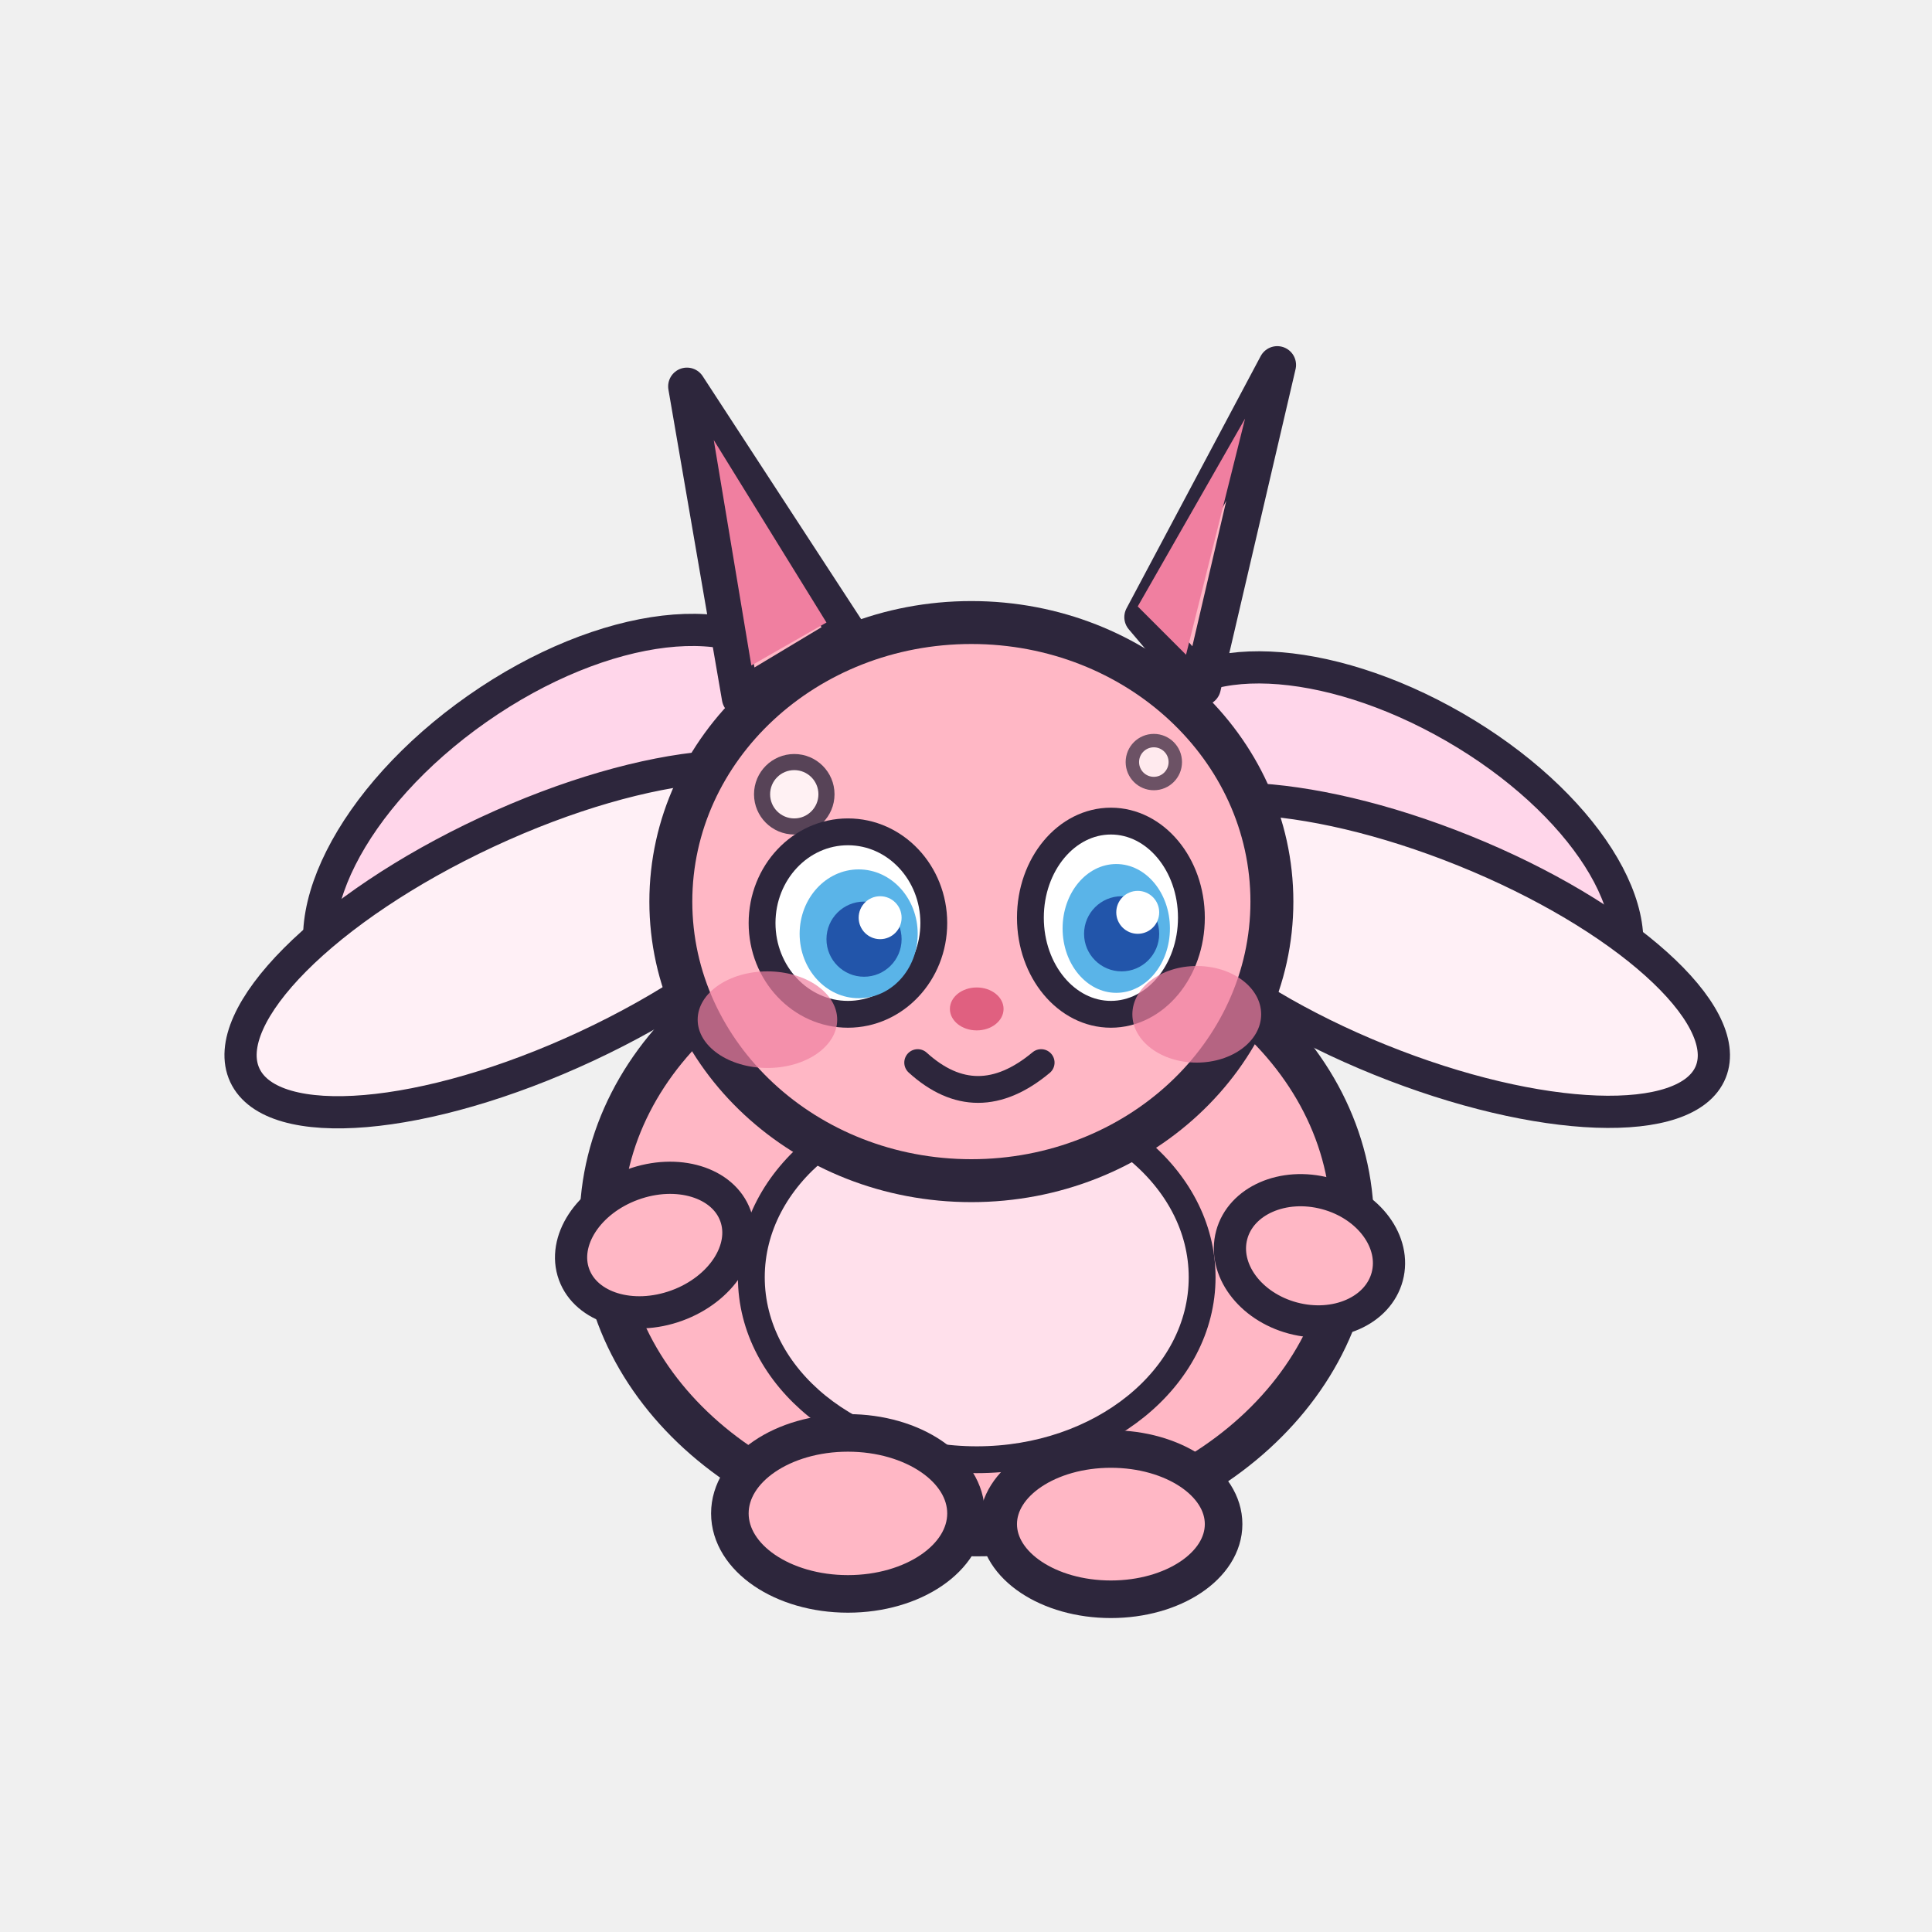
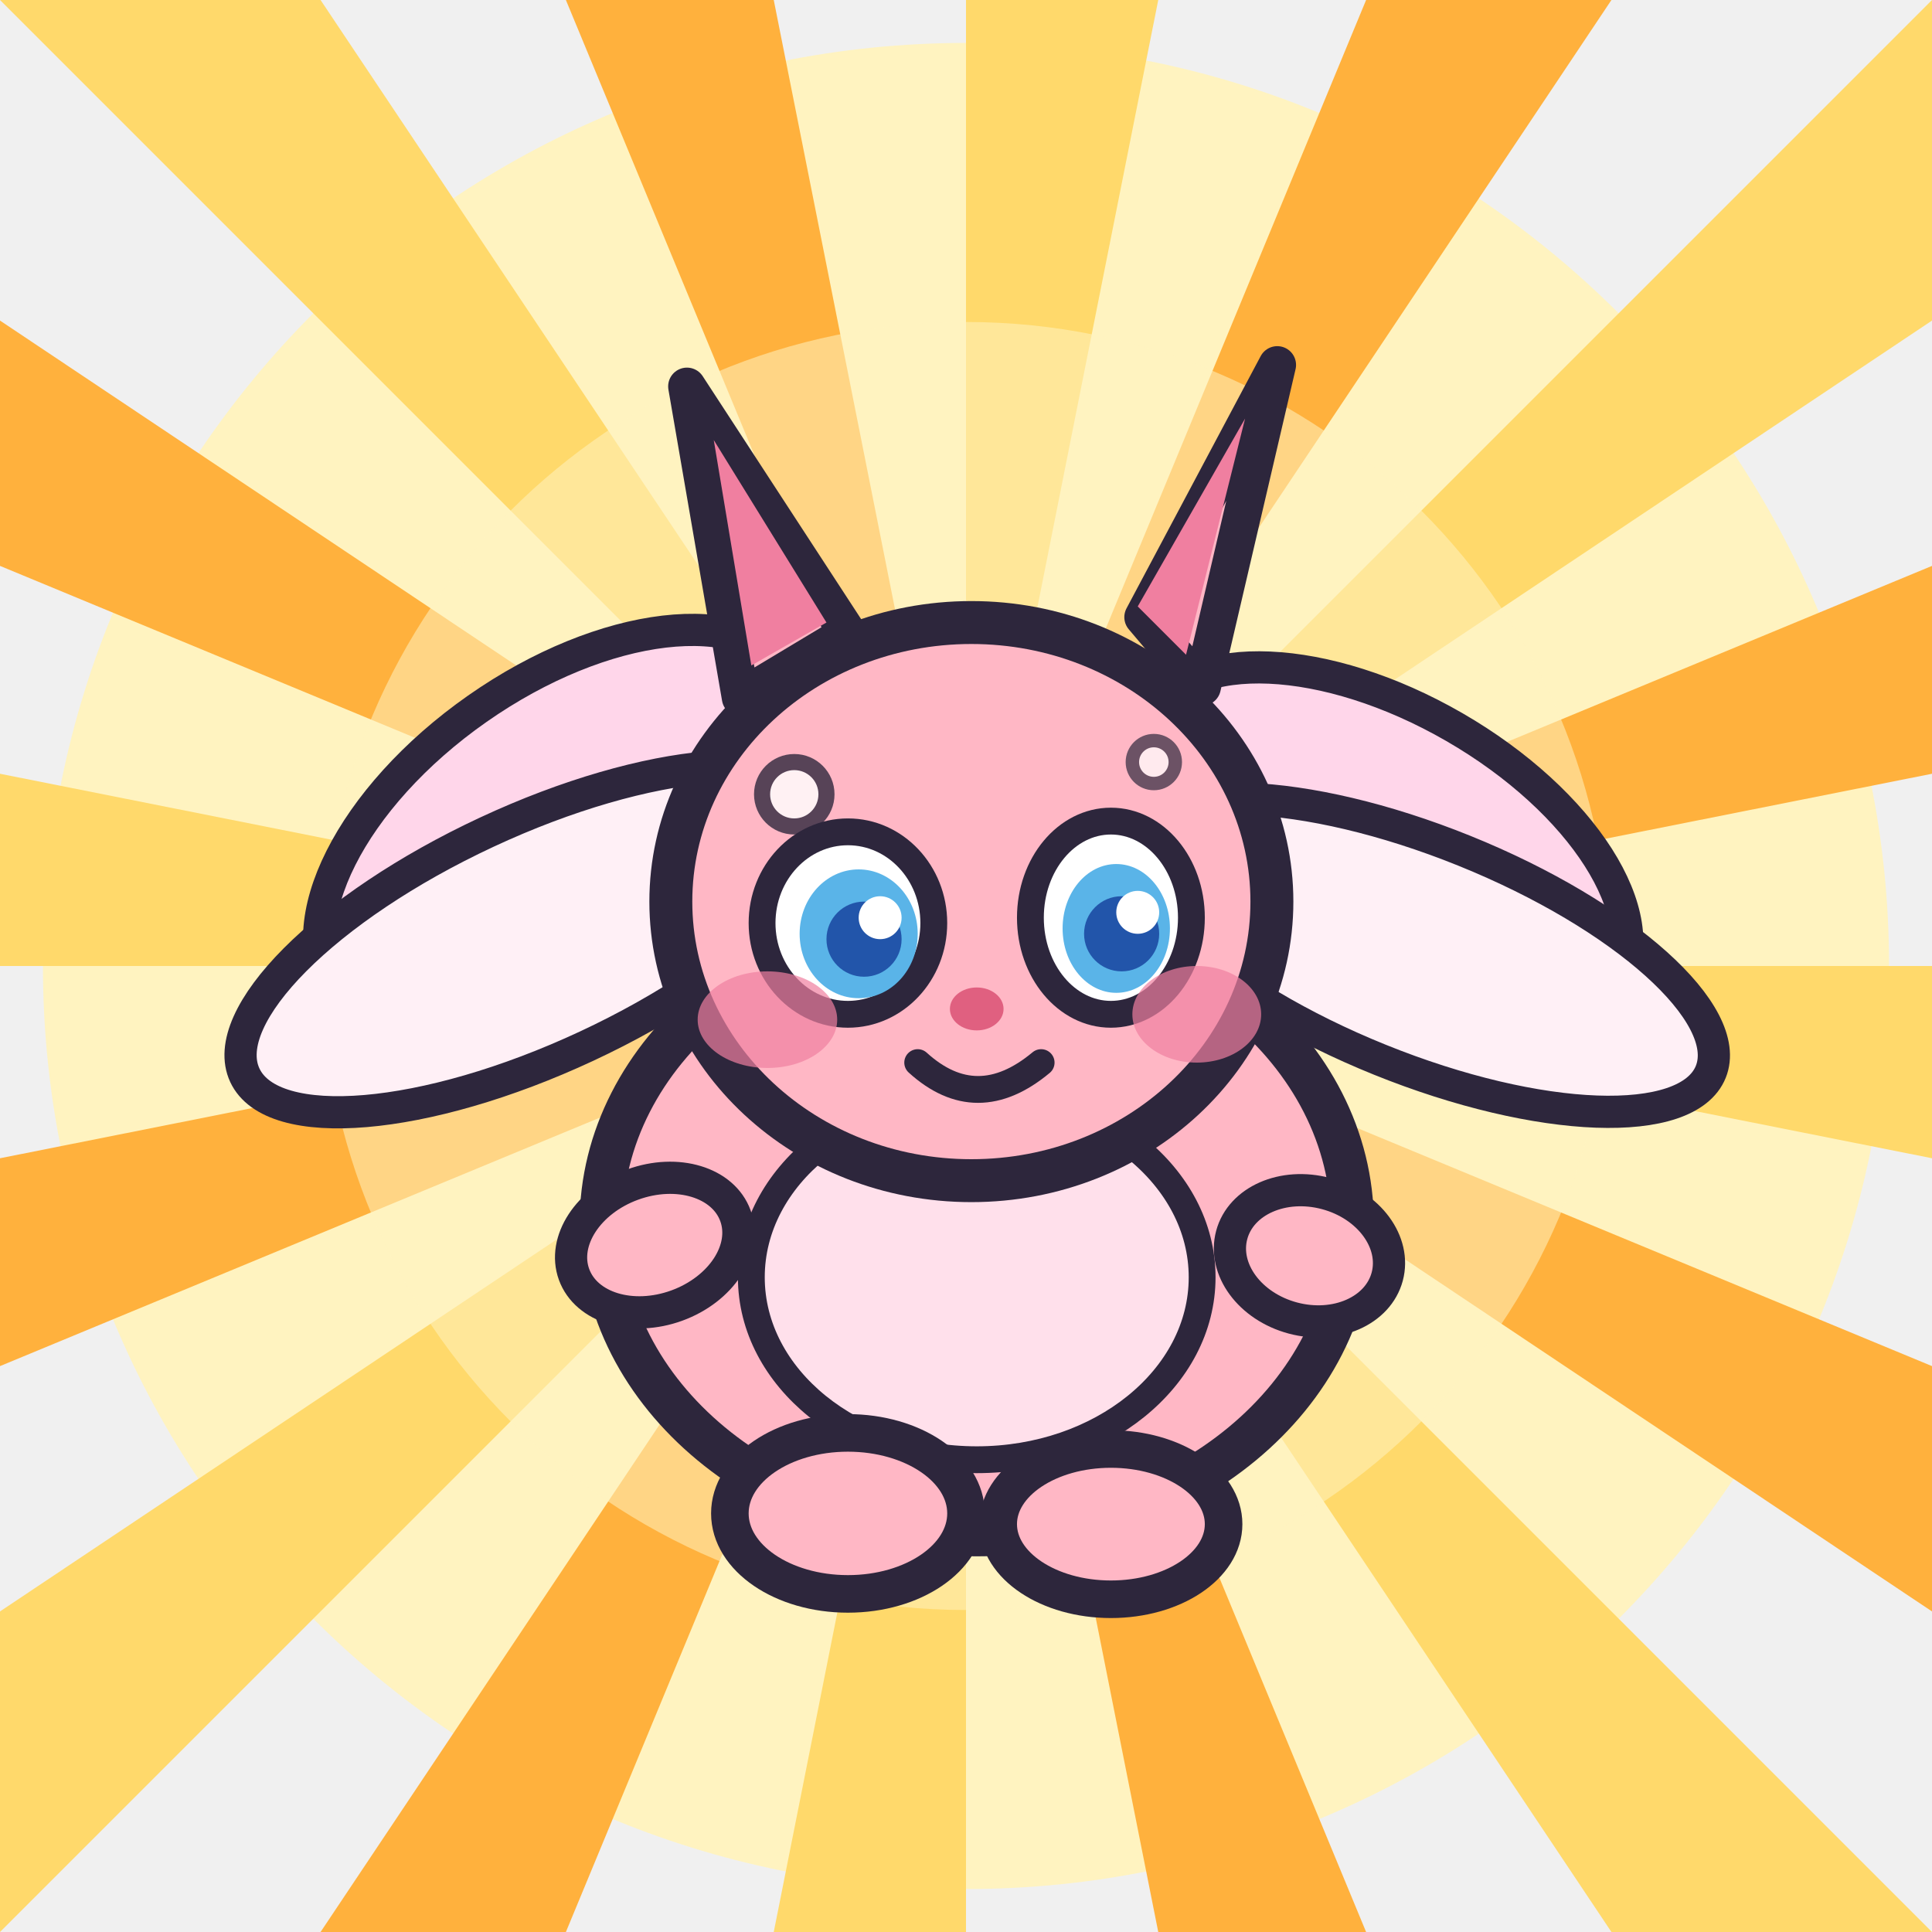
<svg xmlns="http://www.w3.org/2000/svg" viewBox="0 0 360 360">
+   <g id="mega-burst">
+     <circle cx="180" cy="180" r="172" fill="#fff3c0" />
+     <polygon points="180,180 450.0,180.0 444.8,232.7" fill="#ffd96b" />
+     <polygon points="180,180 429.4,283.3 404.5,330.0" fill="#ffb13d" />
+     <polygon points="180,180 370.9,370.9 330.0,404.5" fill="#ffd96b" />
+     <polygon points="180,180 283.3,429.4 232.7,444.8" fill="#ffb13d" />
+     <polygon points="180,180 180.0,450.0 127.3,444.8" fill="#ffd96b" />
+     <polygon points="180,180 76.7,429.4 30.0,404.5" fill="#ffb13d" />
+     <polygon points="180,180 -10.9,370.9 -44.5,330.0" fill="#ffd96b" />
+     <polygon points="180,180 -69.4,283.3 -84.8,232.7" fill="#ffb13d" />
+     <polygon points="180,180 -90.0,180.0 -84.8,127.3" fill="#ffd96b" />
+     <polygon points="180,180 -69.4,76.7 -44.5,30.0" fill="#ffb13d" />
+     <polygon points="180,180 -10.9,-10.9 30.0,-44.5" fill="#ffd96b" />
+     <polygon points="180,180 76.7,-69.4 127.3,-84.8" fill="#ffb13d" />
+     <polygon points="180,180 180.0,-90.0 232.7,-84.8" fill="#ffd96b" />
+     <polygon points="180,180 283.3,-69.4 330.0,-44.5" fill="#ffb13d" />
+     <polygon points="180,180 370.9,-10.9 404.5,30.0" fill="#ffd96b" />
+     <polygon points="180,180 429.4,76.7 444.8,127.3" fill="#ffb13d" />
+     <circle cx="180" cy="180" r="120" fill="#fff3c0" opacity="0.55" />
+   </g>
  <ellipse cx="105" cy="155" rx="52" ry="28" fill="#ffd6ea" stroke="#2d263c" stroke-width="6" stroke-linejoin="round" transform="rotate(-35 105 155)" />
  <ellipse cx="258" cy="158" rx="50" ry="26" fill="#ffd6ea" stroke="#2d263c" stroke-width="6" stroke-linejoin="round" transform="rotate(30 258 158)" />
  <path d="M 195 248 Q 225 270 238 255 Q 252 238 230 232" fill="none" stroke="#f07fa0" stroke-width="10" stroke-linecap="round" stroke-linejoin="round" />
  <circle cx="233" cy="230" r="9" fill="#f07fa0" stroke="#2d263c" stroke-width="5" />
  <ellipse cx="182" cy="228" rx="70" ry="58" fill="#ffb7c5" stroke="#2d263c" stroke-width="8" stroke-linejoin="round" />
  <ellipse cx="182" cy="238" rx="42" ry="34" fill="#ffe0eb" stroke="#2d263c" stroke-width="5" stroke-linejoin="round" />
  <ellipse cx="100" cy="175" rx="60" ry="22" fill="#fff0f6" stroke="#2d263c" stroke-width="6" stroke-linejoin="round" transform="rotate(-25 100 175)" />
  <ellipse cx="265" cy="178" rx="58" ry="21" fill="#fff0f6" stroke="#2d263c" stroke-width="6" stroke-linejoin="round" transform="rotate(22 265 178)" />
  <ellipse cx="181" cy="168" rx="56" ry="52" fill="#ffb7c5" stroke="#2d263c" stroke-width="8" stroke-linejoin="round" />
  <polygon points="138,130 128,72 158,118" fill="#ffb7c5" stroke="#2d263c" stroke-width="7" stroke-linejoin="round" />
  <polygon points="140,124 133,82 154,116" fill="#f07fa0" stroke="none" />
  <polygon points="224,128 238,68 213,115" fill="#ffb7c5" stroke="#2d263c" stroke-width="7" stroke-linejoin="round" />
  <polygon points="221,122 232,78 212,113" fill="#f07fa0" stroke="none" />
  <ellipse cx="158" cy="172" rx="16" ry="17" fill="white" stroke="#2d263c" stroke-width="5" />
  <ellipse cx="160" cy="174" rx="11" ry="12" fill="#5ab4e8" />
  <ellipse cx="161" cy="175" rx="7" ry="7" fill="#2255aa" />
  <circle cx="164" cy="171" r="4" fill="white" />
  <ellipse cx="207" cy="171" rx="15" ry="18" fill="white" stroke="#2d263c" stroke-width="5" />
  <ellipse cx="208" cy="173" rx="10" ry="12" fill="#5ab4e8" />
  <ellipse cx="209" cy="174" rx="7" ry="7" fill="#2255aa" />
  <circle cx="212" cy="170" r="4" fill="white" />
  <ellipse cx="143" cy="190" rx="13" ry="9" fill="#f07fa0" opacity="0.7" />
  <ellipse cx="223" cy="189" rx="12" ry="9" fill="#f07fa0" opacity="0.7" />
  <ellipse cx="182" cy="188" rx="5" ry="4" fill="#e06080" />
  <path d="M 171 198 Q 182 208 194 198" fill="none" stroke="#2d263c" stroke-width="5" stroke-linecap="round" />
  <ellipse cx="158" cy="282" rx="22" ry="15" fill="#ffb7c5" stroke="#2d263c" stroke-width="7" stroke-linejoin="round" />
  <ellipse cx="207" cy="284" rx="21" ry="14" fill="#ffb7c5" stroke="#2d263c" stroke-width="7" stroke-linejoin="round" />
  <ellipse cx="122" cy="232" rx="16" ry="12" fill="#ffb7c5" stroke="#2d263c" stroke-width="6" stroke-linejoin="round" transform="rotate(-20 122 232)" />
  <ellipse cx="244" cy="234" rx="15" ry="12" fill="#ffb7c5" stroke="#2d263c" stroke-width="6" stroke-linejoin="round" transform="rotate(15 244 234)" />
  <circle cx="148" cy="148" r="6" fill="#ffffff" stroke="#2d263c" stroke-width="3" opacity="0.8" />
  <circle cx="215" cy="142" r="4" fill="#ffffff" stroke="#2d263c" stroke-width="2.5" opacity="0.7" />
</svg>
